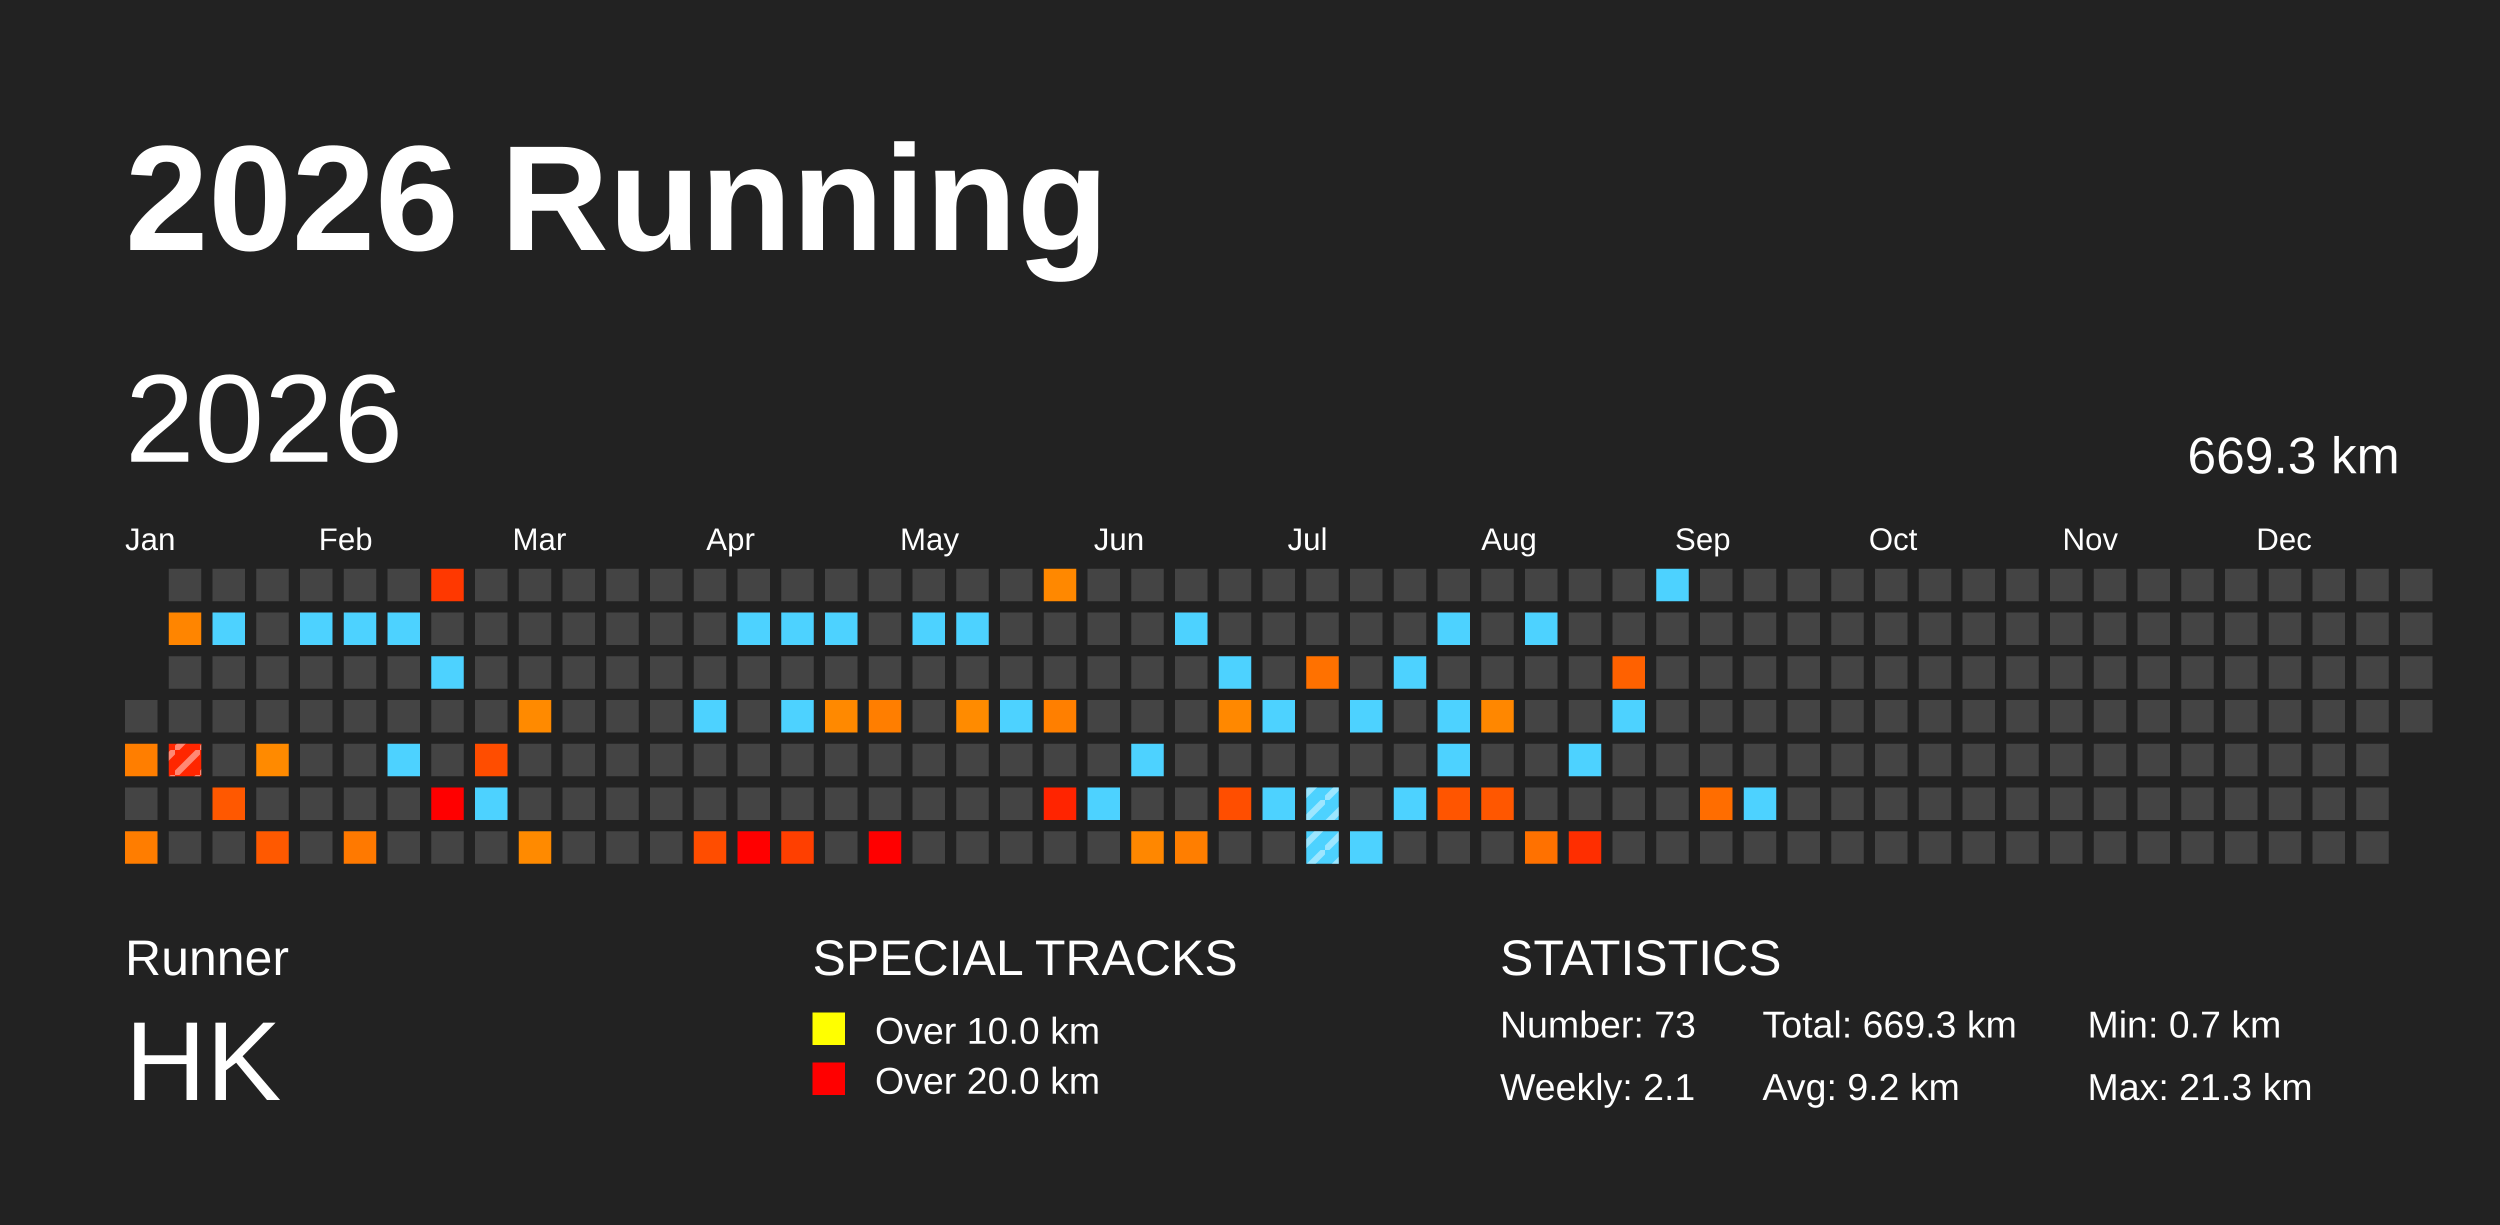
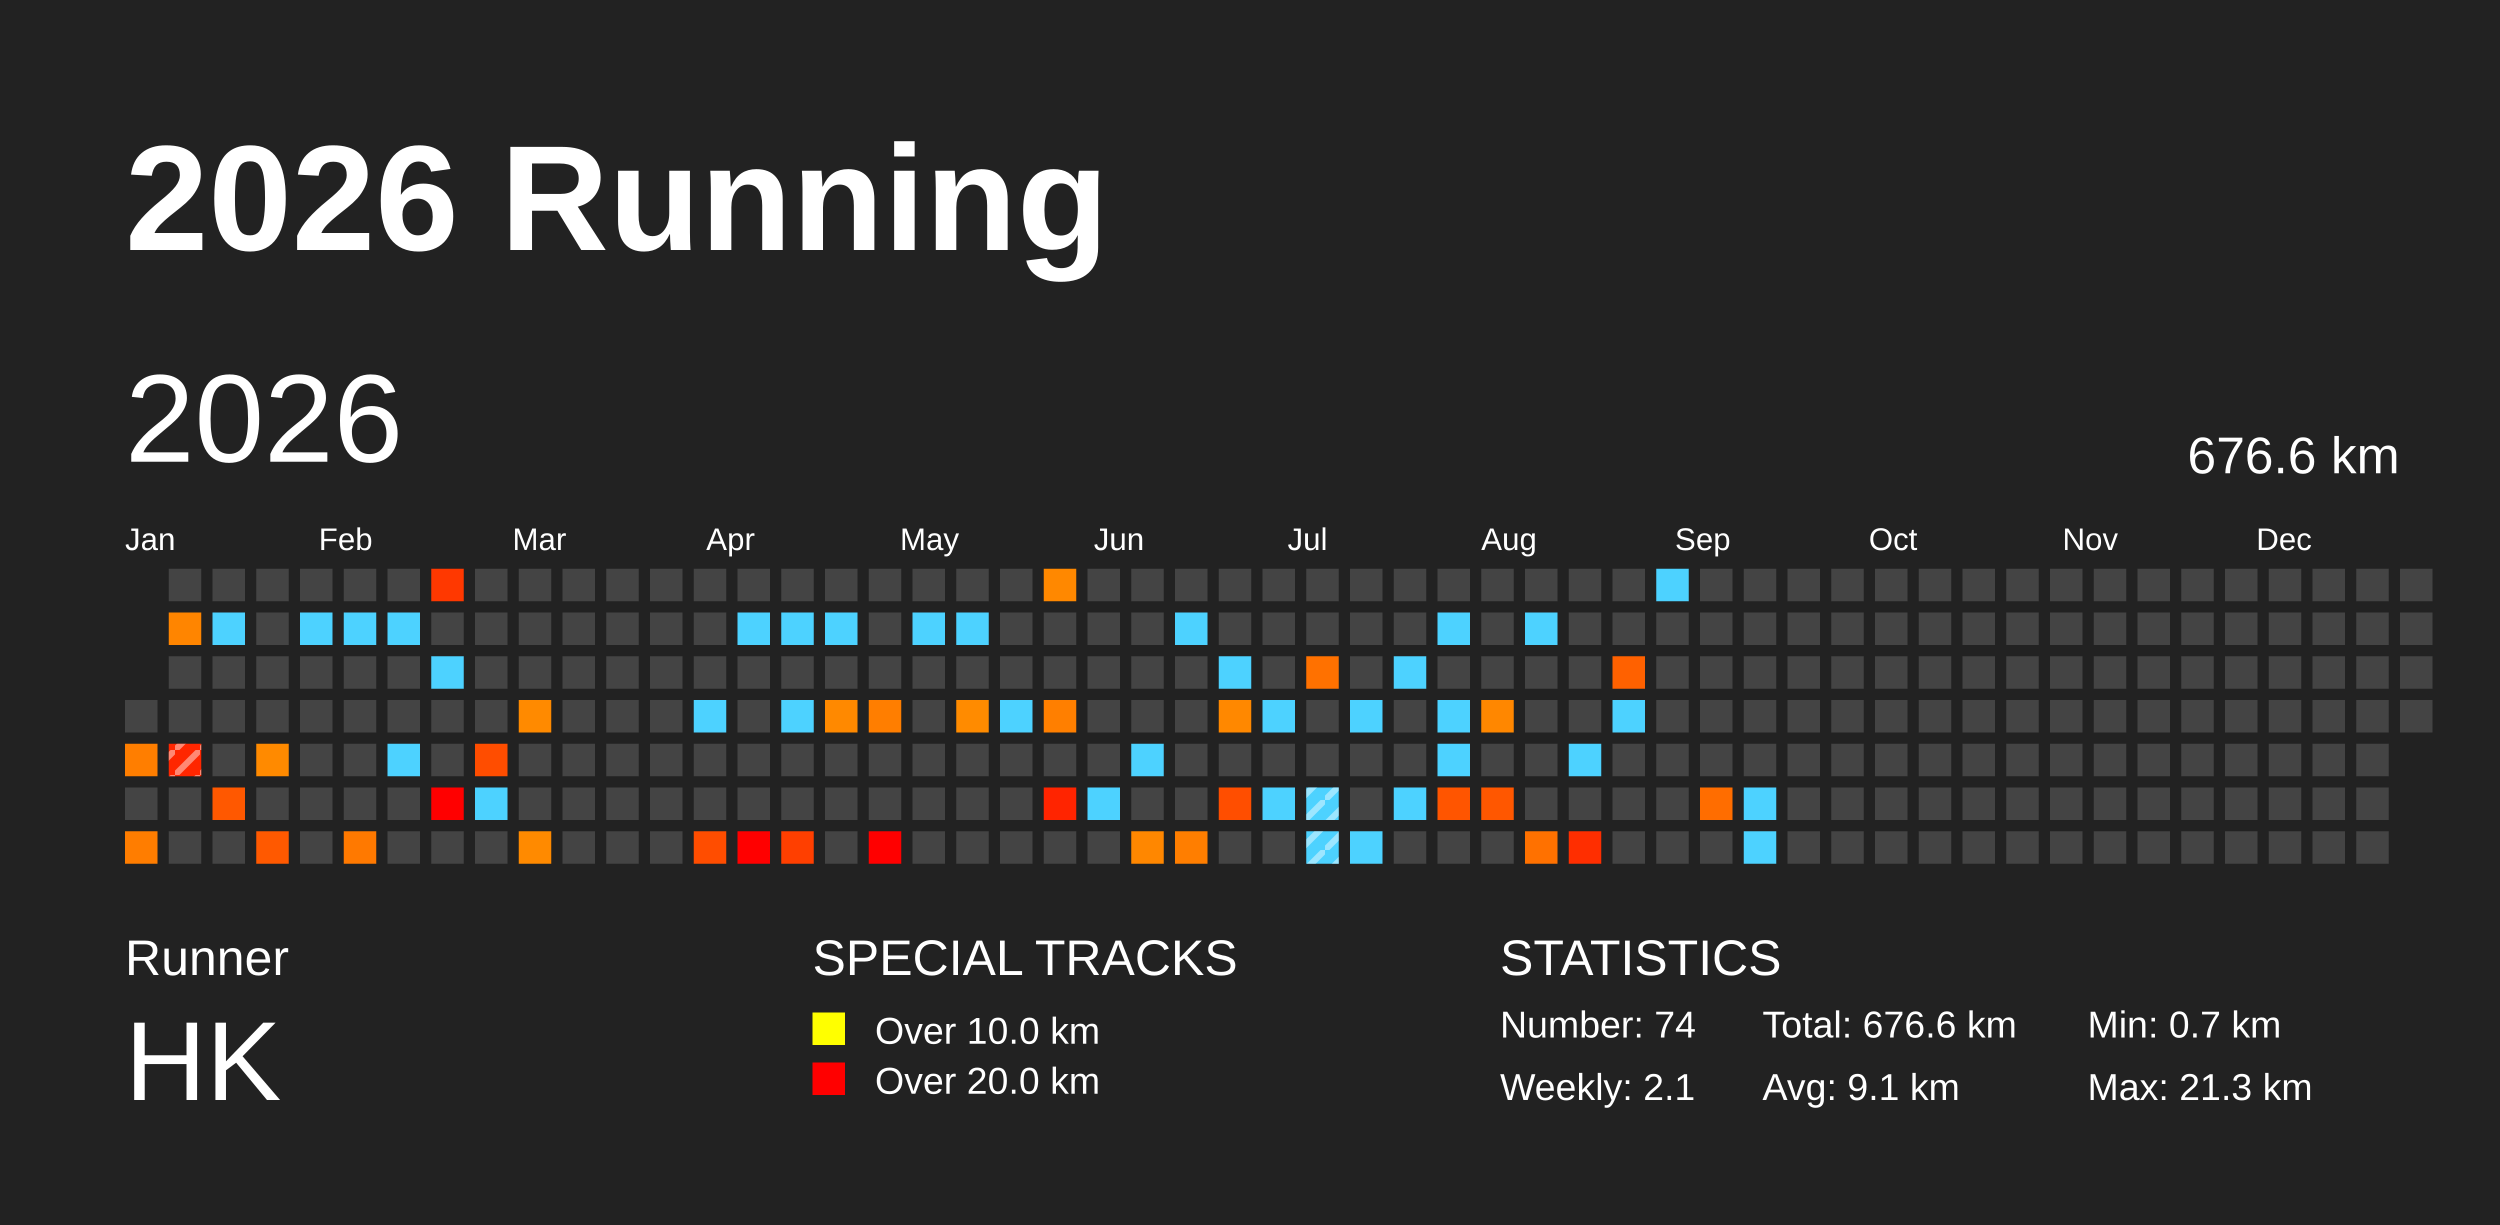
<svg xmlns="http://www.w3.org/2000/svg" baseProfile="full" height="98mm" version="1.1" viewBox="0,0,200,98" width="200mm">
  <defs>
    <pattern height="2" id="indoor-stripe" patternUnits="userSpaceOnUse" width="2">
      <line stroke="white" stroke-opacity="0.45" stroke-width="0.5" x1="0" x2="2" y1="2" y2="0" />
    </pattern>
  </defs>
  <rect fill="#222222" height="98" width="200" x="0" y="0" />
  <text fill="#FFFFFF" style="font-size:12px; font-family:Arial; font-weight:bold;" x="10" y="20">2026 Running</text>
  <text fill="#FFFFFF" style="font-size:4px; font-family:Arial" x="10" y="78">Runner</text>
  <text fill="#FFFFFF" style="font-size:9px; font-family:Arial" x="10" y="88">HK</text>
  <text fill="#FFFFFF" style="font-size:4px; font-family:Arial" x="65" y="78">SPECIAL TRACKS</text>
  <rect fill="yellow" height="2.6" width="2.6" x="65" y="81" />
  <text fill="#FFFFFF" style="font-size:3px; font-family:Arial" x="70" y="83.5">Over 10.0 km</text>
  <rect fill="red" height="2.6" width="2.6" x="65" y="85" />
  <text fill="#FFFFFF" style="font-size:3px; font-family:Arial" x="70" y="87.5">Over 20.0 km</text>
  <text fill="#FFFFFF" style="font-size:4px; font-family:Arial" x="120" y="78">STATISTICS</text>
-   <text fill="#FFFFFF" style="font-size:3px; font-family:Arial" x="120" y="83">Number: 73</text>
+   <text fill="#FFFFFF" style="font-size:3px; font-family:Arial" x="120" y="83">Number: 74</text>
  <text fill="#FFFFFF" style="font-size:3px; font-family:Arial" x="120" y="88">Weekly: 2.1</text>
-   <text fill="#FFFFFF" style="font-size:3px; font-family:Arial" x="141" y="83">Total: 669.3 km</text>
-   <text fill="#FFFFFF" style="font-size:3px; font-family:Arial" x="141" y="88">Avg: 9.2 km</text>
+   <text fill="#FFFFFF" style="font-size:3px; font-family:Arial" x="141" y="83">Total: 676.6 km</text>
+   <text fill="#FFFFFF" style="font-size:3px; font-family:Arial" x="141" y="88">Avg: 9.1 km</text>
  <text fill="#FFFFFF" style="font-size:3px; font-family:Arial" x="167" y="83">Min: 0.7 km</text>
  <text fill="#FFFFFF" style="font-size:3px; font-family:Arial" x="167" y="88">Max: 21.3 km</text>
  <text dominant-baseline="hanging" fill="#FFFFFF" style="font-size:10.0px; font-family:Arial;" x="10" y="30">2026</text>
-   <text dominant-baseline="hanging" fill="#FFFFFF" style="font-size:4.125px; font-family:Arial;" x="175" y="35">669.3 km</text>
+   <text dominant-baseline="hanging" fill="#FFFFFF" style="font-size:4.125px; font-family:Arial;" x="175" y="35">676.6 km</text>
  <text fill="#FFFFFF" style="font-size:2.5px; font-family:Arial" x="10.0" y="44">Jan</text>
  <text fill="#FFFFFF" style="font-size:2.5px; font-family:Arial" x="25.5" y="44">Feb</text>
  <text fill="#FFFFFF" style="font-size:2.5px; font-family:Arial" x="41.0" y="44">Mar</text>
  <text fill="#FFFFFF" style="font-size:2.5px; font-family:Arial" x="56.5" y="44">Apr</text>
  <text fill="#FFFFFF" style="font-size:2.5px; font-family:Arial" x="72.0" y="44">May</text>
  <text fill="#FFFFFF" style="font-size:2.5px; font-family:Arial" x="87.5" y="44">Jun</text>
  <text fill="#FFFFFF" style="font-size:2.5px; font-family:Arial" x="103.0" y="44">Jul</text>
  <text fill="#FFFFFF" style="font-size:2.5px; font-family:Arial" x="118.5" y="44">Aug</text>
  <text fill="#FFFFFF" style="font-size:2.5px; font-family:Arial" x="134.0" y="44">Sep</text>
  <text fill="#FFFFFF" style="font-size:2.5px; font-family:Arial" x="149.5" y="44">Oct</text>
  <text fill="#FFFFFF" style="font-size:2.5px; font-family:Arial" x="165.0" y="44">Nov</text>
  <text fill="#FFFFFF" style="font-size:2.5px; font-family:Arial" x="180.5" y="44">Dec</text>
  <rect fill="#444444" height="2.6" width="2.6" x="10.0" y="56.0" />
  <rect fill="#ff7e00" height="2.6" width="2.6" x="10.0" y="59.5" />
  <rect fill="#444444" height="2.6" width="2.6" x="10.0" y="63.0" />
  <rect fill="#ff7d00" height="2.6" width="2.6" x="10.0" y="66.5" />
  <rect fill="#444444" height="2.6" width="2.6" x="13.5" y="45.5" />
  <rect fill="#ff8500" height="2.6" width="2.6" x="13.5" y="49.0" />
  <rect fill="#444444" height="2.6" width="2.6" x="13.5" y="52.5" />
  <rect fill="#444444" height="2.6" width="2.6" x="13.5" y="56.0" />
  <rect fill="#ff2600" height="2.6" width="2.6" x="13.5" y="59.5" />
  <rect fill="url(#indoor-stripe)" height="2.6" style="pointer-events: none;" width="2.6" x="13.5" y="59.5" />
  <rect fill="#444444" height="2.6" width="2.6" x="13.5" y="63.0" />
  <rect fill="#444444" height="2.6" width="2.6" x="13.5" y="66.5" />
  <rect fill="#444444" height="2.6" width="2.6" x="17.0" y="45.5" />
  <rect fill="#4dd2ff" height="2.6" width="2.6" x="17.0" y="49.0" />
  <rect fill="#444444" height="2.6" width="2.6" x="17.0" y="52.5" />
  <rect fill="#444444" height="2.6" width="2.6" x="17.0" y="56.0" />
  <rect fill="#444444" height="2.6" width="2.6" x="17.0" y="59.5" />
  <rect fill="#ff5800" height="2.6" width="2.6" x="17.0" y="63.0" />
  <rect fill="#444444" height="2.6" width="2.6" x="17.0" y="66.5" />
  <rect fill="#444444" height="2.6" width="2.6" x="20.5" y="45.5" />
  <rect fill="#444444" height="2.6" width="2.6" x="20.5" y="49.0" />
  <rect fill="#444444" height="2.6" width="2.6" x="20.5" y="52.5" />
  <rect fill="#444444" height="2.6" width="2.6" x="20.5" y="56.0" />
  <rect fill="#ff8a00" height="2.6" width="2.6" x="20.5" y="59.5" />
  <rect fill="#444444" height="2.6" width="2.6" x="20.5" y="63.0" />
  <rect fill="#ff5900" height="2.6" width="2.6" x="20.5" y="66.5" />
  <rect fill="#444444" height="2.6" width="2.6" x="24.0" y="45.5" />
  <rect fill="#4dd2ff" height="2.6" width="2.6" x="24.0" y="49.0" />
  <rect fill="#444444" height="2.6" width="2.6" x="24.0" y="52.5" />
  <rect fill="#444444" height="2.6" width="2.6" x="24.0" y="56.0" />
  <rect fill="#444444" height="2.6" width="2.6" x="24.0" y="59.5" />
  <rect fill="#444444" height="2.6" width="2.6" x="24.0" y="63.0" />
  <rect fill="#444444" height="2.6" width="2.6" x="24.0" y="66.5" />
  <rect fill="#444444" height="2.6" width="2.6" x="27.5" y="45.5" />
  <rect fill="#4dd2ff" height="2.6" width="2.6" x="27.5" y="49.0" />
  <rect fill="#444444" height="2.6" width="2.6" x="27.5" y="52.5" />
  <rect fill="#444444" height="2.6" width="2.6" x="27.5" y="56.0" />
  <rect fill="#444444" height="2.6" width="2.6" x="27.5" y="59.5" />
  <rect fill="#444444" height="2.6" width="2.6" x="27.5" y="63.0" />
  <rect fill="#ff7900" height="2.6" width="2.6" x="27.5" y="66.5" />
  <rect fill="#444444" height="2.6" width="2.6" x="31.0" y="45.5" />
  <rect fill="#4dd2ff" height="2.6" width="2.6" x="31.0" y="49.0" />
  <rect fill="#444444" height="2.6" width="2.6" x="31.0" y="52.5" />
  <rect fill="#444444" height="2.6" width="2.6" x="31.0" y="56.0" />
  <rect fill="#4dd2ff" height="2.6" width="2.6" x="31.0" y="59.5" />
  <rect fill="#444444" height="2.6" width="2.6" x="31.0" y="63.0" />
  <rect fill="#444444" height="2.6" width="2.6" x="31.0" y="66.5" />
  <rect fill="#ff3800" height="2.6" width="2.6" x="34.5" y="45.5" />
  <rect fill="#444444" height="2.6" width="2.6" x="34.5" y="49.0" />
  <rect fill="#4dd2ff" height="2.6" width="2.6" x="34.5" y="52.5" />
  <rect fill="#444444" height="2.6" width="2.6" x="34.5" y="56.0" />
  <rect fill="#444444" height="2.6" width="2.6" x="34.5" y="59.5" />
  <rect fill="red" height="2.6" width="2.6" x="34.5" y="63.0" />
  <rect fill="#444444" height="2.6" width="2.6" x="34.5" y="66.5" />
  <rect fill="#444444" height="2.6" width="2.6" x="38.0" y="45.5" />
  <rect fill="#444444" height="2.6" width="2.6" x="38.0" y="49.0" />
  <rect fill="#444444" height="2.6" width="2.6" x="38.0" y="52.5" />
  <rect fill="#444444" height="2.6" width="2.6" x="38.0" y="56.0" />
  <rect fill="#ff4d00" height="2.6" width="2.6" x="38.0" y="59.5" />
  <rect fill="#4dd2ff" height="2.6" width="2.6" x="38.0" y="63.0" />
  <rect fill="#444444" height="2.6" width="2.6" x="38.0" y="66.5" />
  <rect fill="#444444" height="2.6" width="2.6" x="41.5" y="45.5" />
  <rect fill="#444444" height="2.6" width="2.6" x="41.5" y="49.0" />
  <rect fill="#444444" height="2.6" width="2.6" x="41.5" y="52.5" />
  <rect fill="#ff8a00" height="2.6" width="2.6" x="41.5" y="56.0" />
  <rect fill="#444444" height="2.6" width="2.6" x="41.5" y="59.5" />
  <rect fill="#444444" height="2.6" width="2.6" x="41.5" y="63.0" />
  <rect fill="#ff8a00" height="2.6" width="2.6" x="41.5" y="66.5" />
  <rect fill="#444444" height="2.6" width="2.6" x="45.0" y="45.5" />
  <rect fill="#444444" height="2.6" width="2.6" x="45.0" y="49.0" />
  <rect fill="#444444" height="2.6" width="2.6" x="45.0" y="52.5" />
  <rect fill="#444444" height="2.6" width="2.6" x="45.0" y="56.0" />
  <rect fill="#444444" height="2.6" width="2.6" x="45.0" y="59.5" />
  <rect fill="#444444" height="2.6" width="2.6" x="45.0" y="63.0" />
  <rect fill="#444444" height="2.6" width="2.6" x="45.0" y="66.5" />
  <rect fill="#444444" height="2.6" width="2.6" x="48.5" y="45.5" />
  <rect fill="#444444" height="2.6" width="2.6" x="48.5" y="49.0" />
  <rect fill="#444444" height="2.6" width="2.6" x="48.5" y="52.5" />
  <rect fill="#444444" height="2.6" width="2.6" x="48.5" y="56.0" />
  <rect fill="#444444" height="2.6" width="2.6" x="48.5" y="59.5" />
  <rect fill="#444444" height="2.6" width="2.6" x="48.5" y="63.0" />
  <rect fill="#444444" height="2.6" width="2.6" x="48.5" y="66.5" />
  <rect fill="#444444" height="2.6" width="2.6" x="52.0" y="45.5" />
  <rect fill="#444444" height="2.6" width="2.6" x="52.0" y="49.0" />
  <rect fill="#444444" height="2.6" width="2.6" x="52.0" y="52.5" />
  <rect fill="#444444" height="2.6" width="2.6" x="52.0" y="56.0" />
  <rect fill="#444444" height="2.6" width="2.6" x="52.0" y="59.5" />
  <rect fill="#444444" height="2.6" width="2.6" x="52.0" y="63.0" />
  <rect fill="#444444" height="2.6" width="2.6" x="52.0" y="66.5" />
  <rect fill="#444444" height="2.6" width="2.6" x="55.5" y="45.5" />
  <rect fill="#444444" height="2.6" width="2.6" x="55.5" y="49.0" />
  <rect fill="#444444" height="2.6" width="2.6" x="55.5" y="52.5" />
  <rect fill="#4dd2ff" height="2.6" width="2.6" x="55.5" y="56.0" />
  <rect fill="#444444" height="2.6" width="2.6" x="55.5" y="59.5" />
  <rect fill="#444444" height="2.6" width="2.6" x="55.5" y="63.0" />
  <rect fill="#ff4d00" height="2.6" width="2.6" x="55.5" y="66.5" />
  <rect fill="#444444" height="2.6" width="2.6" x="59.0" y="45.5" />
  <rect fill="#4dd2ff" height="2.6" width="2.6" x="59.0" y="49.0" />
  <rect fill="#444444" height="2.6" width="2.6" x="59.0" y="52.5" />
  <rect fill="#444444" height="2.6" width="2.6" x="59.0" y="56.0" />
  <rect fill="#444444" height="2.6" width="2.6" x="59.0" y="59.5" />
  <rect fill="#444444" height="2.6" width="2.6" x="59.0" y="63.0" />
  <rect fill="red" height="2.6" width="2.6" x="59.0" y="66.5" />
  <rect fill="#444444" height="2.6" width="2.6" x="62.5" y="45.5" />
  <rect fill="#4dd2ff" height="2.6" width="2.6" x="62.5" y="49.0" />
  <rect fill="#444444" height="2.6" width="2.6" x="62.5" y="52.5" />
  <rect fill="#4dd2ff" height="2.6" width="2.6" x="62.5" y="56.0" />
  <rect fill="#444444" height="2.6" width="2.6" x="62.5" y="59.5" />
  <rect fill="#444444" height="2.6" width="2.6" x="62.5" y="63.0" />
  <rect fill="#ff3f00" height="2.6" width="2.6" x="62.5" y="66.5" />
  <rect fill="#444444" height="2.6" width="2.6" x="66.0" y="45.5" />
  <rect fill="#4dd2ff" height="2.6" width="2.6" x="66.0" y="49.0" />
  <rect fill="#444444" height="2.6" width="2.6" x="66.0" y="52.5" />
  <rect fill="#ff8900" height="2.6" width="2.6" x="66.0" y="56.0" />
  <rect fill="#444444" height="2.6" width="2.6" x="66.0" y="59.5" />
  <rect fill="#444444" height="2.6" width="2.6" x="66.0" y="63.0" />
  <rect fill="#444444" height="2.6" width="2.6" x="66.0" y="66.5" />
  <rect fill="#444444" height="2.6" width="2.6" x="69.5" y="45.5" />
  <rect fill="#444444" height="2.6" width="2.6" x="69.5" y="49.0" />
  <rect fill="#444444" height="2.6" width="2.6" x="69.5" y="52.5" />
  <rect fill="#ff7e00" height="2.6" width="2.6" x="69.5" y="56.0" />
  <rect fill="#444444" height="2.6" width="2.6" x="69.5" y="59.5" />
  <rect fill="#444444" height="2.6" width="2.6" x="69.5" y="63.0" />
  <rect fill="red" height="2.6" width="2.6" x="69.5" y="66.5" />
  <rect fill="#444444" height="2.6" width="2.6" x="73.0" y="45.5" />
  <rect fill="#4dd2ff" height="2.6" width="2.6" x="73.0" y="49.0" />
  <rect fill="#444444" height="2.6" width="2.6" x="73.0" y="52.5" />
  <rect fill="#444444" height="2.6" width="2.6" x="73.0" y="56.0" />
  <rect fill="#444444" height="2.6" width="2.6" x="73.0" y="59.5" />
  <rect fill="#444444" height="2.6" width="2.6" x="73.0" y="63.0" />
  <rect fill="#444444" height="2.6" width="2.6" x="73.0" y="66.5" />
  <rect fill="#444444" height="2.6" width="2.6" x="76.5" y="45.5" />
  <rect fill="#4dd2ff" height="2.6" width="2.6" x="76.5" y="49.0" />
  <rect fill="#444444" height="2.6" width="2.6" x="76.5" y="52.5" />
  <rect fill="#ff8b00" height="2.6" width="2.6" x="76.5" y="56.0" />
  <rect fill="#444444" height="2.6" width="2.6" x="76.5" y="59.5" />
  <rect fill="#444444" height="2.6" width="2.6" x="76.5" y="63.0" />
  <rect fill="#444444" height="2.6" width="2.6" x="76.5" y="66.5" />
  <rect fill="#444444" height="2.6" width="2.6" x="80.0" y="45.5" />
  <rect fill="#444444" height="2.6" width="2.6" x="80.0" y="49.0" />
  <rect fill="#444444" height="2.6" width="2.6" x="80.0" y="52.5" />
  <rect fill="#4dd2ff" height="2.6" width="2.6" x="80.0" y="56.0" />
  <rect fill="#444444" height="2.6" width="2.6" x="80.0" y="59.5" />
  <rect fill="#444444" height="2.6" width="2.6" x="80.0" y="63.0" />
  <rect fill="#444444" height="2.6" width="2.6" x="80.0" y="66.5" />
  <rect fill="#ff8800" height="2.6" width="2.6" x="83.5" y="45.5" />
  <rect fill="#444444" height="2.6" width="2.6" x="83.5" y="49.0" />
  <rect fill="#444444" height="2.6" width="2.6" x="83.5" y="52.5" />
  <rect fill="#ff7f00" height="2.6" width="2.6" x="83.5" y="56.0" />
  <rect fill="#444444" height="2.6" width="2.6" x="83.5" y="59.5" />
  <rect fill="#ff2400" height="2.6" width="2.6" x="83.5" y="63.0" />
  <rect fill="#444444" height="2.6" width="2.6" x="83.5" y="66.5" />
  <rect fill="#444444" height="2.6" width="2.6" x="87.0" y="45.5" />
  <rect fill="#444444" height="2.6" width="2.6" x="87.0" y="49.0" />
  <rect fill="#444444" height="2.6" width="2.6" x="87.0" y="52.5" />
  <rect fill="#444444" height="2.6" width="2.6" x="87.0" y="56.0" />
  <rect fill="#444444" height="2.6" width="2.6" x="87.0" y="59.5" />
  <rect fill="#4dd2ff" height="2.6" width="2.6" x="87.0" y="63.0" />
  <rect fill="#444444" height="2.6" width="2.6" x="87.0" y="66.5" />
  <rect fill="#444444" height="2.6" width="2.6" x="90.5" y="45.5" />
  <rect fill="#444444" height="2.6" width="2.6" x="90.5" y="49.0" />
  <rect fill="#444444" height="2.6" width="2.6" x="90.5" y="52.5" />
  <rect fill="#444444" height="2.6" width="2.6" x="90.5" y="56.0" />
  <rect fill="#4dd2ff" height="2.6" width="2.6" x="90.5" y="59.5" />
  <rect fill="#444444" height="2.6" width="2.6" x="90.5" y="63.0" />
  <rect fill="#ff8700" height="2.6" width="2.6" x="90.5" y="66.5" />
  <rect fill="#444444" height="2.6" width="2.6" x="94.0" y="45.5" />
  <rect fill="#4dd2ff" height="2.6" width="2.6" x="94.0" y="49.0" />
  <rect fill="#444444" height="2.6" width="2.6" x="94.0" y="52.5" />
  <rect fill="#444444" height="2.6" width="2.6" x="94.0" y="56.0" />
  <rect fill="#444444" height="2.6" width="2.6" x="94.0" y="59.5" />
  <rect fill="#444444" height="2.6" width="2.6" x="94.0" y="63.0" />
  <rect fill="#ff7e00" height="2.6" width="2.6" x="94.0" y="66.5" />
  <rect fill="#444444" height="2.6" width="2.6" x="97.5" y="45.5" />
  <rect fill="#444444" height="2.6" width="2.6" x="97.5" y="49.0" />
  <rect fill="#4dd2ff" height="2.6" width="2.6" x="97.5" y="52.5" />
  <rect fill="#ff8800" height="2.6" width="2.6" x="97.5" y="56.0" />
  <rect fill="#444444" height="2.6" width="2.6" x="97.5" y="59.5" />
  <rect fill="#ff4e00" height="2.6" width="2.6" x="97.5" y="63.0" />
  <rect fill="#444444" height="2.6" width="2.6" x="97.5" y="66.5" />
  <rect fill="#444444" height="2.6" width="2.6" x="101.0" y="45.5" />
  <rect fill="#444444" height="2.6" width="2.6" x="101.0" y="49.0" />
  <rect fill="#444444" height="2.6" width="2.6" x="101.0" y="52.5" />
  <rect fill="#4dd2ff" height="2.6" width="2.6" x="101.0" y="56.0" />
  <rect fill="#444444" height="2.6" width="2.6" x="101.0" y="59.5" />
  <rect fill="#4dd2ff" height="2.6" width="2.6" x="101.0" y="63.0" />
  <rect fill="#444444" height="2.6" width="2.6" x="101.0" y="66.5" />
  <rect fill="#444444" height="2.6" width="2.6" x="104.5" y="45.5" />
  <rect fill="#444444" height="2.6" width="2.6" x="104.5" y="49.0" />
  <rect fill="#ff7100" height="2.6" width="2.6" x="104.5" y="52.5" />
  <rect fill="#444444" height="2.6" width="2.6" x="104.5" y="56.0" />
  <rect fill="#444444" height="2.6" width="2.6" x="104.5" y="59.5" />
  <rect fill="#4dd2ff" height="2.6" width="2.6" x="104.5" y="63.0" />
  <rect fill="url(#indoor-stripe)" height="2.6" style="pointer-events: none;" width="2.6" x="104.5" y="63.0" />
  <rect fill="#4dd2ff" height="2.6" width="2.6" x="104.5" y="66.5" />
  <rect fill="url(#indoor-stripe)" height="2.6" style="pointer-events: none;" width="2.6" x="104.5" y="66.5" />
  <rect fill="#444444" height="2.6" width="2.6" x="108.0" y="45.5" />
  <rect fill="#444444" height="2.6" width="2.6" x="108.0" y="49.0" />
  <rect fill="#444444" height="2.6" width="2.6" x="108.0" y="52.5" />
  <rect fill="#4dd2ff" height="2.6" width="2.6" x="108.0" y="56.0" />
  <rect fill="#444444" height="2.6" width="2.6" x="108.0" y="59.5" />
  <rect fill="#444444" height="2.6" width="2.6" x="108.0" y="63.0" />
  <rect fill="#4dd2ff" height="2.6" width="2.6" x="108.0" y="66.5" />
  <rect fill="#444444" height="2.6" width="2.6" x="111.5" y="45.5" />
  <rect fill="#444444" height="2.6" width="2.6" x="111.5" y="49.0" />
  <rect fill="#4dd2ff" height="2.6" width="2.6" x="111.5" y="52.5" />
  <rect fill="#444444" height="2.6" width="2.6" x="111.5" y="56.0" />
  <rect fill="#444444" height="2.6" width="2.6" x="111.5" y="59.5" />
  <rect fill="#4dd2ff" height="2.6" width="2.6" x="111.5" y="63.0" />
  <rect fill="#444444" height="2.6" width="2.6" x="111.5" y="66.5" />
  <rect fill="#444444" height="2.6" width="2.6" x="115.0" y="45.5" />
  <rect fill="#4dd2ff" height="2.6" width="2.6" x="115.0" y="49.0" />
  <rect fill="#444444" height="2.6" width="2.6" x="115.0" y="52.5" />
  <rect fill="#4dd2ff" height="2.6" width="2.6" x="115.0" y="56.0" />
  <rect fill="#4dd2ff" height="2.6" width="2.6" x="115.0" y="59.5" />
  <rect fill="#ff5500" height="2.6" width="2.6" x="115.0" y="63.0" />
  <rect fill="#444444" height="2.6" width="2.6" x="115.0" y="66.5" />
  <rect fill="#444444" height="2.6" width="2.6" x="118.5" y="45.5" />
  <rect fill="#444444" height="2.6" width="2.6" x="118.5" y="49.0" />
  <rect fill="#444444" height="2.6" width="2.6" x="118.5" y="52.5" />
  <rect fill="#ff8700" height="2.6" width="2.6" x="118.5" y="56.0" />
  <rect fill="#444444" height="2.6" width="2.6" x="118.5" y="59.5" />
  <rect fill="#ff5700" height="2.6" width="2.6" x="118.5" y="63.0" />
  <rect fill="#444444" height="2.6" width="2.6" x="118.5" y="66.5" />
  <rect fill="#444444" height="2.6" width="2.6" x="122.0" y="45.5" />
  <rect fill="#4dd2ff" height="2.6" width="2.6" x="122.0" y="49.0" />
  <rect fill="#444444" height="2.6" width="2.6" x="122.0" y="52.5" />
  <rect fill="#444444" height="2.6" width="2.6" x="122.0" y="56.0" />
  <rect fill="#444444" height="2.6" width="2.6" x="122.0" y="59.5" />
  <rect fill="#444444" height="2.6" width="2.6" x="122.0" y="63.0" />
  <rect fill="#ff7100" height="2.6" width="2.6" x="122.0" y="66.5" />
  <rect fill="#444444" height="2.6" width="2.6" x="125.5" y="45.5" />
  <rect fill="#444444" height="2.6" width="2.6" x="125.5" y="49.0" />
  <rect fill="#444444" height="2.6" width="2.6" x="125.5" y="52.5" />
  <rect fill="#444444" height="2.6" width="2.6" x="125.5" y="56.0" />
  <rect fill="#4dd2ff" height="2.6" width="2.6" x="125.5" y="59.5" />
  <rect fill="#444444" height="2.6" width="2.6" x="125.5" y="63.0" />
  <rect fill="#ff2e00" height="2.6" width="2.6" x="125.5" y="66.5" />
  <rect fill="#444444" height="2.6" width="2.6" x="129.0" y="45.5" />
  <rect fill="#444444" height="2.6" width="2.6" x="129.0" y="49.0" />
  <rect fill="#ff6100" height="2.6" width="2.6" x="129.0" y="52.5" />
  <rect fill="#4dd2ff" height="2.6" width="2.6" x="129.0" y="56.0" />
  <rect fill="#444444" height="2.6" width="2.6" x="129.0" y="59.5" />
  <rect fill="#444444" height="2.6" width="2.6" x="129.0" y="63.0" />
  <rect fill="#444444" height="2.6" width="2.6" x="129.0" y="66.5" />
  <rect fill="#4dd2ff" height="2.6" width="2.6" x="132.5" y="45.5" />
  <rect fill="#444444" height="2.6" width="2.6" x="132.5" y="49.0" />
  <rect fill="#444444" height="2.6" width="2.6" x="132.5" y="52.5" />
  <rect fill="#444444" height="2.6" width="2.6" x="132.5" y="56.0" />
  <rect fill="#444444" height="2.6" width="2.6" x="132.5" y="59.5" />
  <rect fill="#444444" height="2.6" width="2.6" x="132.5" y="63.0" />
  <rect fill="#444444" height="2.6" width="2.6" x="132.5" y="66.5" />
  <rect fill="#444444" height="2.6" width="2.6" x="136.0" y="45.5" />
  <rect fill="#444444" height="2.6" width="2.6" x="136.0" y="49.0" />
  <rect fill="#444444" height="2.6" width="2.6" x="136.0" y="52.5" />
  <rect fill="#444444" height="2.6" width="2.6" x="136.0" y="56.0" />
  <rect fill="#444444" height="2.6" width="2.6" x="136.0" y="59.5" />
  <rect fill="#ff6d00" height="2.6" width="2.6" x="136.0" y="63.0" />
  <rect fill="#444444" height="2.6" width="2.6" x="136.0" y="66.5" />
  <rect fill="#444444" height="2.6" width="2.6" x="139.5" y="45.5" />
  <rect fill="#444444" height="2.6" width="2.6" x="139.5" y="49.0" />
  <rect fill="#444444" height="2.6" width="2.6" x="139.5" y="52.5" />
  <rect fill="#444444" height="2.6" width="2.6" x="139.5" y="56.0" />
  <rect fill="#444444" height="2.6" width="2.6" x="139.5" y="59.5" />
  <rect fill="#4dd2ff" height="2.6" width="2.6" x="139.5" y="63.0" />
-   <rect fill="#444444" height="2.6" width="2.6" x="139.5" y="66.5" />
+   <rect fill="#4dd2ff" height="2.6" width="2.6" x="139.5" y="66.5" />
  <rect fill="#444444" height="2.6" width="2.6" x="143.0" y="45.5" />
  <rect fill="#444444" height="2.6" width="2.6" x="143.0" y="49.0" />
  <rect fill="#444444" height="2.6" width="2.6" x="143.0" y="52.5" />
  <rect fill="#444444" height="2.6" width="2.6" x="143.0" y="56.0" />
  <rect fill="#444444" height="2.6" width="2.6" x="143.0" y="59.5" />
  <rect fill="#444444" height="2.6" width="2.6" x="143.0" y="63.0" />
  <rect fill="#444444" height="2.6" width="2.6" x="143.0" y="66.5" />
  <rect fill="#444444" height="2.6" width="2.6" x="146.5" y="45.5" />
  <rect fill="#444444" height="2.6" width="2.6" x="146.5" y="49.0" />
  <rect fill="#444444" height="2.6" width="2.6" x="146.5" y="52.5" />
  <rect fill="#444444" height="2.6" width="2.6" x="146.5" y="56.0" />
  <rect fill="#444444" height="2.6" width="2.6" x="146.5" y="59.5" />
  <rect fill="#444444" height="2.6" width="2.6" x="146.5" y="63.0" />
  <rect fill="#444444" height="2.6" width="2.6" x="146.5" y="66.5" />
  <rect fill="#444444" height="2.6" width="2.6" x="150.0" y="45.5" />
  <rect fill="#444444" height="2.6" width="2.6" x="150.0" y="49.0" />
  <rect fill="#444444" height="2.6" width="2.6" x="150.0" y="52.5" />
  <rect fill="#444444" height="2.6" width="2.6" x="150.0" y="56.0" />
  <rect fill="#444444" height="2.6" width="2.6" x="150.0" y="59.5" />
  <rect fill="#444444" height="2.6" width="2.6" x="150.0" y="63.0" />
  <rect fill="#444444" height="2.6" width="2.6" x="150.0" y="66.5" />
  <rect fill="#444444" height="2.6" width="2.6" x="153.5" y="45.5" />
  <rect fill="#444444" height="2.6" width="2.6" x="153.5" y="49.0" />
  <rect fill="#444444" height="2.6" width="2.6" x="153.5" y="52.5" />
  <rect fill="#444444" height="2.6" width="2.6" x="153.5" y="56.0" />
  <rect fill="#444444" height="2.6" width="2.6" x="153.5" y="59.5" />
  <rect fill="#444444" height="2.6" width="2.6" x="153.5" y="63.0" />
  <rect fill="#444444" height="2.6" width="2.6" x="153.5" y="66.5" />
  <rect fill="#444444" height="2.6" width="2.6" x="157.0" y="45.5" />
  <rect fill="#444444" height="2.6" width="2.6" x="157.0" y="49.0" />
  <rect fill="#444444" height="2.6" width="2.6" x="157.0" y="52.5" />
  <rect fill="#444444" height="2.6" width="2.6" x="157.0" y="56.0" />
  <rect fill="#444444" height="2.6" width="2.6" x="157.0" y="59.5" />
  <rect fill="#444444" height="2.6" width="2.6" x="157.0" y="63.0" />
  <rect fill="#444444" height="2.6" width="2.6" x="157.0" y="66.5" />
  <rect fill="#444444" height="2.6" width="2.6" x="160.5" y="45.5" />
  <rect fill="#444444" height="2.6" width="2.6" x="160.5" y="49.0" />
  <rect fill="#444444" height="2.6" width="2.6" x="160.5" y="52.5" />
  <rect fill="#444444" height="2.6" width="2.6" x="160.5" y="56.0" />
  <rect fill="#444444" height="2.6" width="2.6" x="160.5" y="59.5" />
  <rect fill="#444444" height="2.6" width="2.6" x="160.5" y="63.0" />
  <rect fill="#444444" height="2.6" width="2.6" x="160.5" y="66.5" />
  <rect fill="#444444" height="2.6" width="2.6" x="164.0" y="45.5" />
  <rect fill="#444444" height="2.6" width="2.6" x="164.0" y="49.0" />
  <rect fill="#444444" height="2.6" width="2.6" x="164.0" y="52.5" />
  <rect fill="#444444" height="2.6" width="2.6" x="164.0" y="56.0" />
  <rect fill="#444444" height="2.6" width="2.6" x="164.0" y="59.5" />
  <rect fill="#444444" height="2.6" width="2.6" x="164.0" y="63.0" />
  <rect fill="#444444" height="2.6" width="2.6" x="164.0" y="66.5" />
  <rect fill="#444444" height="2.6" width="2.6" x="167.5" y="45.5" />
  <rect fill="#444444" height="2.6" width="2.6" x="167.5" y="49.0" />
  <rect fill="#444444" height="2.6" width="2.6" x="167.5" y="52.5" />
  <rect fill="#444444" height="2.6" width="2.6" x="167.5" y="56.0" />
  <rect fill="#444444" height="2.6" width="2.6" x="167.5" y="59.5" />
  <rect fill="#444444" height="2.6" width="2.6" x="167.5" y="63.0" />
  <rect fill="#444444" height="2.6" width="2.6" x="167.5" y="66.5" />
  <rect fill="#444444" height="2.6" width="2.6" x="171.0" y="45.5" />
  <rect fill="#444444" height="2.6" width="2.6" x="171.0" y="49.0" />
  <rect fill="#444444" height="2.6" width="2.6" x="171.0" y="52.5" />
  <rect fill="#444444" height="2.6" width="2.6" x="171.0" y="56.0" />
  <rect fill="#444444" height="2.6" width="2.6" x="171.0" y="59.5" />
  <rect fill="#444444" height="2.6" width="2.6" x="171.0" y="63.0" />
  <rect fill="#444444" height="2.6" width="2.6" x="171.0" y="66.5" />
  <rect fill="#444444" height="2.6" width="2.6" x="174.5" y="45.5" />
  <rect fill="#444444" height="2.6" width="2.6" x="174.5" y="49.0" />
  <rect fill="#444444" height="2.6" width="2.6" x="174.5" y="52.5" />
  <rect fill="#444444" height="2.6" width="2.6" x="174.5" y="56.0" />
  <rect fill="#444444" height="2.6" width="2.6" x="174.5" y="59.5" />
  <rect fill="#444444" height="2.6" width="2.6" x="174.5" y="63.0" />
  <rect fill="#444444" height="2.6" width="2.6" x="174.5" y="66.5" />
  <rect fill="#444444" height="2.6" width="2.6" x="178.0" y="45.5" />
  <rect fill="#444444" height="2.6" width="2.6" x="178.0" y="49.0" />
  <rect fill="#444444" height="2.6" width="2.6" x="178.0" y="52.5" />
  <rect fill="#444444" height="2.6" width="2.6" x="178.0" y="56.0" />
  <rect fill="#444444" height="2.6" width="2.6" x="178.0" y="59.5" />
  <rect fill="#444444" height="2.6" width="2.6" x="178.0" y="63.0" />
  <rect fill="#444444" height="2.6" width="2.6" x="178.0" y="66.5" />
  <rect fill="#444444" height="2.6" width="2.6" x="181.5" y="45.5" />
  <rect fill="#444444" height="2.6" width="2.6" x="181.5" y="49.0" />
  <rect fill="#444444" height="2.6" width="2.6" x="181.5" y="52.5" />
  <rect fill="#444444" height="2.6" width="2.6" x="181.5" y="56.0" />
  <rect fill="#444444" height="2.6" width="2.6" x="181.5" y="59.5" />
  <rect fill="#444444" height="2.6" width="2.6" x="181.5" y="63.0" />
  <rect fill="#444444" height="2.6" width="2.6" x="181.5" y="66.5" />
  <rect fill="#444444" height="2.6" width="2.6" x="185.0" y="45.5" />
  <rect fill="#444444" height="2.6" width="2.6" x="185.0" y="49.0" />
  <rect fill="#444444" height="2.6" width="2.6" x="185.0" y="52.5" />
  <rect fill="#444444" height="2.6" width="2.6" x="185.0" y="56.0" />
  <rect fill="#444444" height="2.6" width="2.6" x="185.0" y="59.5" />
  <rect fill="#444444" height="2.6" width="2.6" x="185.0" y="63.0" />
  <rect fill="#444444" height="2.6" width="2.6" x="185.0" y="66.5" />
  <rect fill="#444444" height="2.6" width="2.6" x="188.5" y="45.5" />
  <rect fill="#444444" height="2.6" width="2.6" x="188.5" y="49.0" />
  <rect fill="#444444" height="2.6" width="2.6" x="188.5" y="52.5" />
  <rect fill="#444444" height="2.6" width="2.6" x="188.5" y="56.0" />
  <rect fill="#444444" height="2.6" width="2.6" x="188.5" y="59.5" />
  <rect fill="#444444" height="2.6" width="2.6" x="188.5" y="63.0" />
  <rect fill="#444444" height="2.6" width="2.6" x="188.5" y="66.5" />
  <rect fill="#444444" height="2.6" width="2.6" x="192.0" y="45.5" />
  <rect fill="#444444" height="2.6" width="2.6" x="192.0" y="49.0" />
  <rect fill="#444444" height="2.6" width="2.6" x="192.0" y="52.5" />
  <rect fill="#444444" height="2.6" width="2.6" x="192.0" y="56.0" />
</svg>
